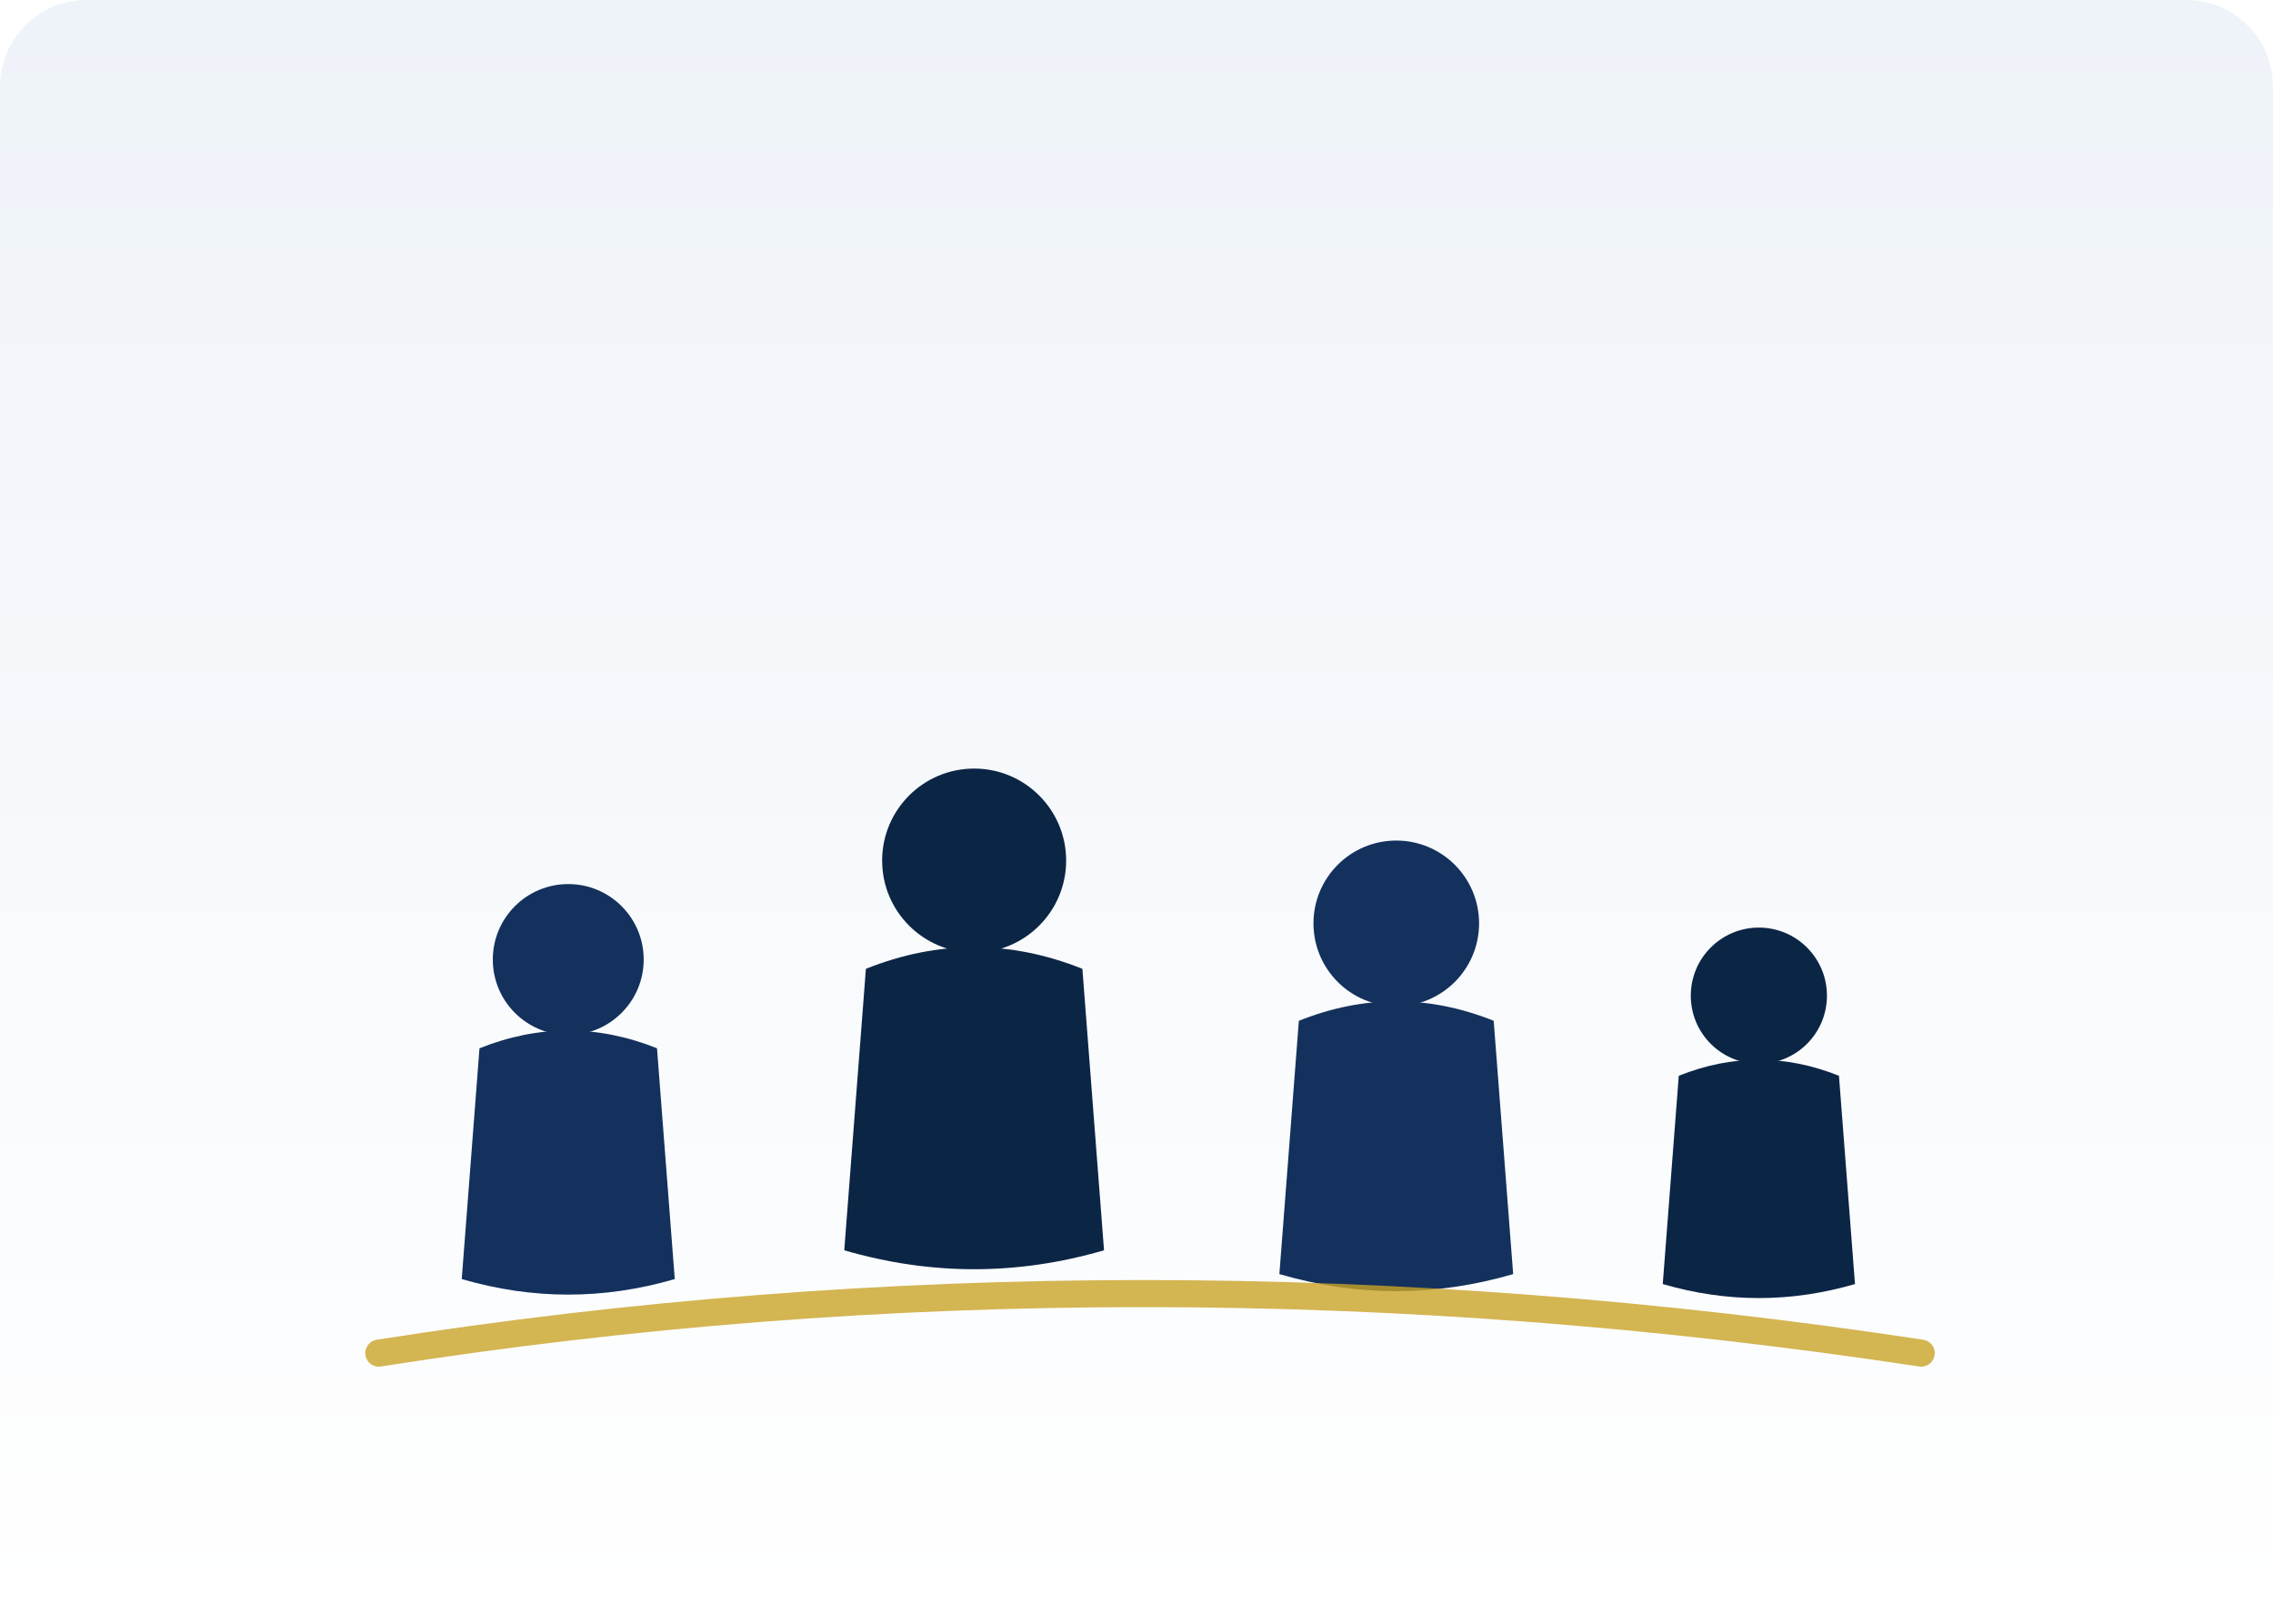
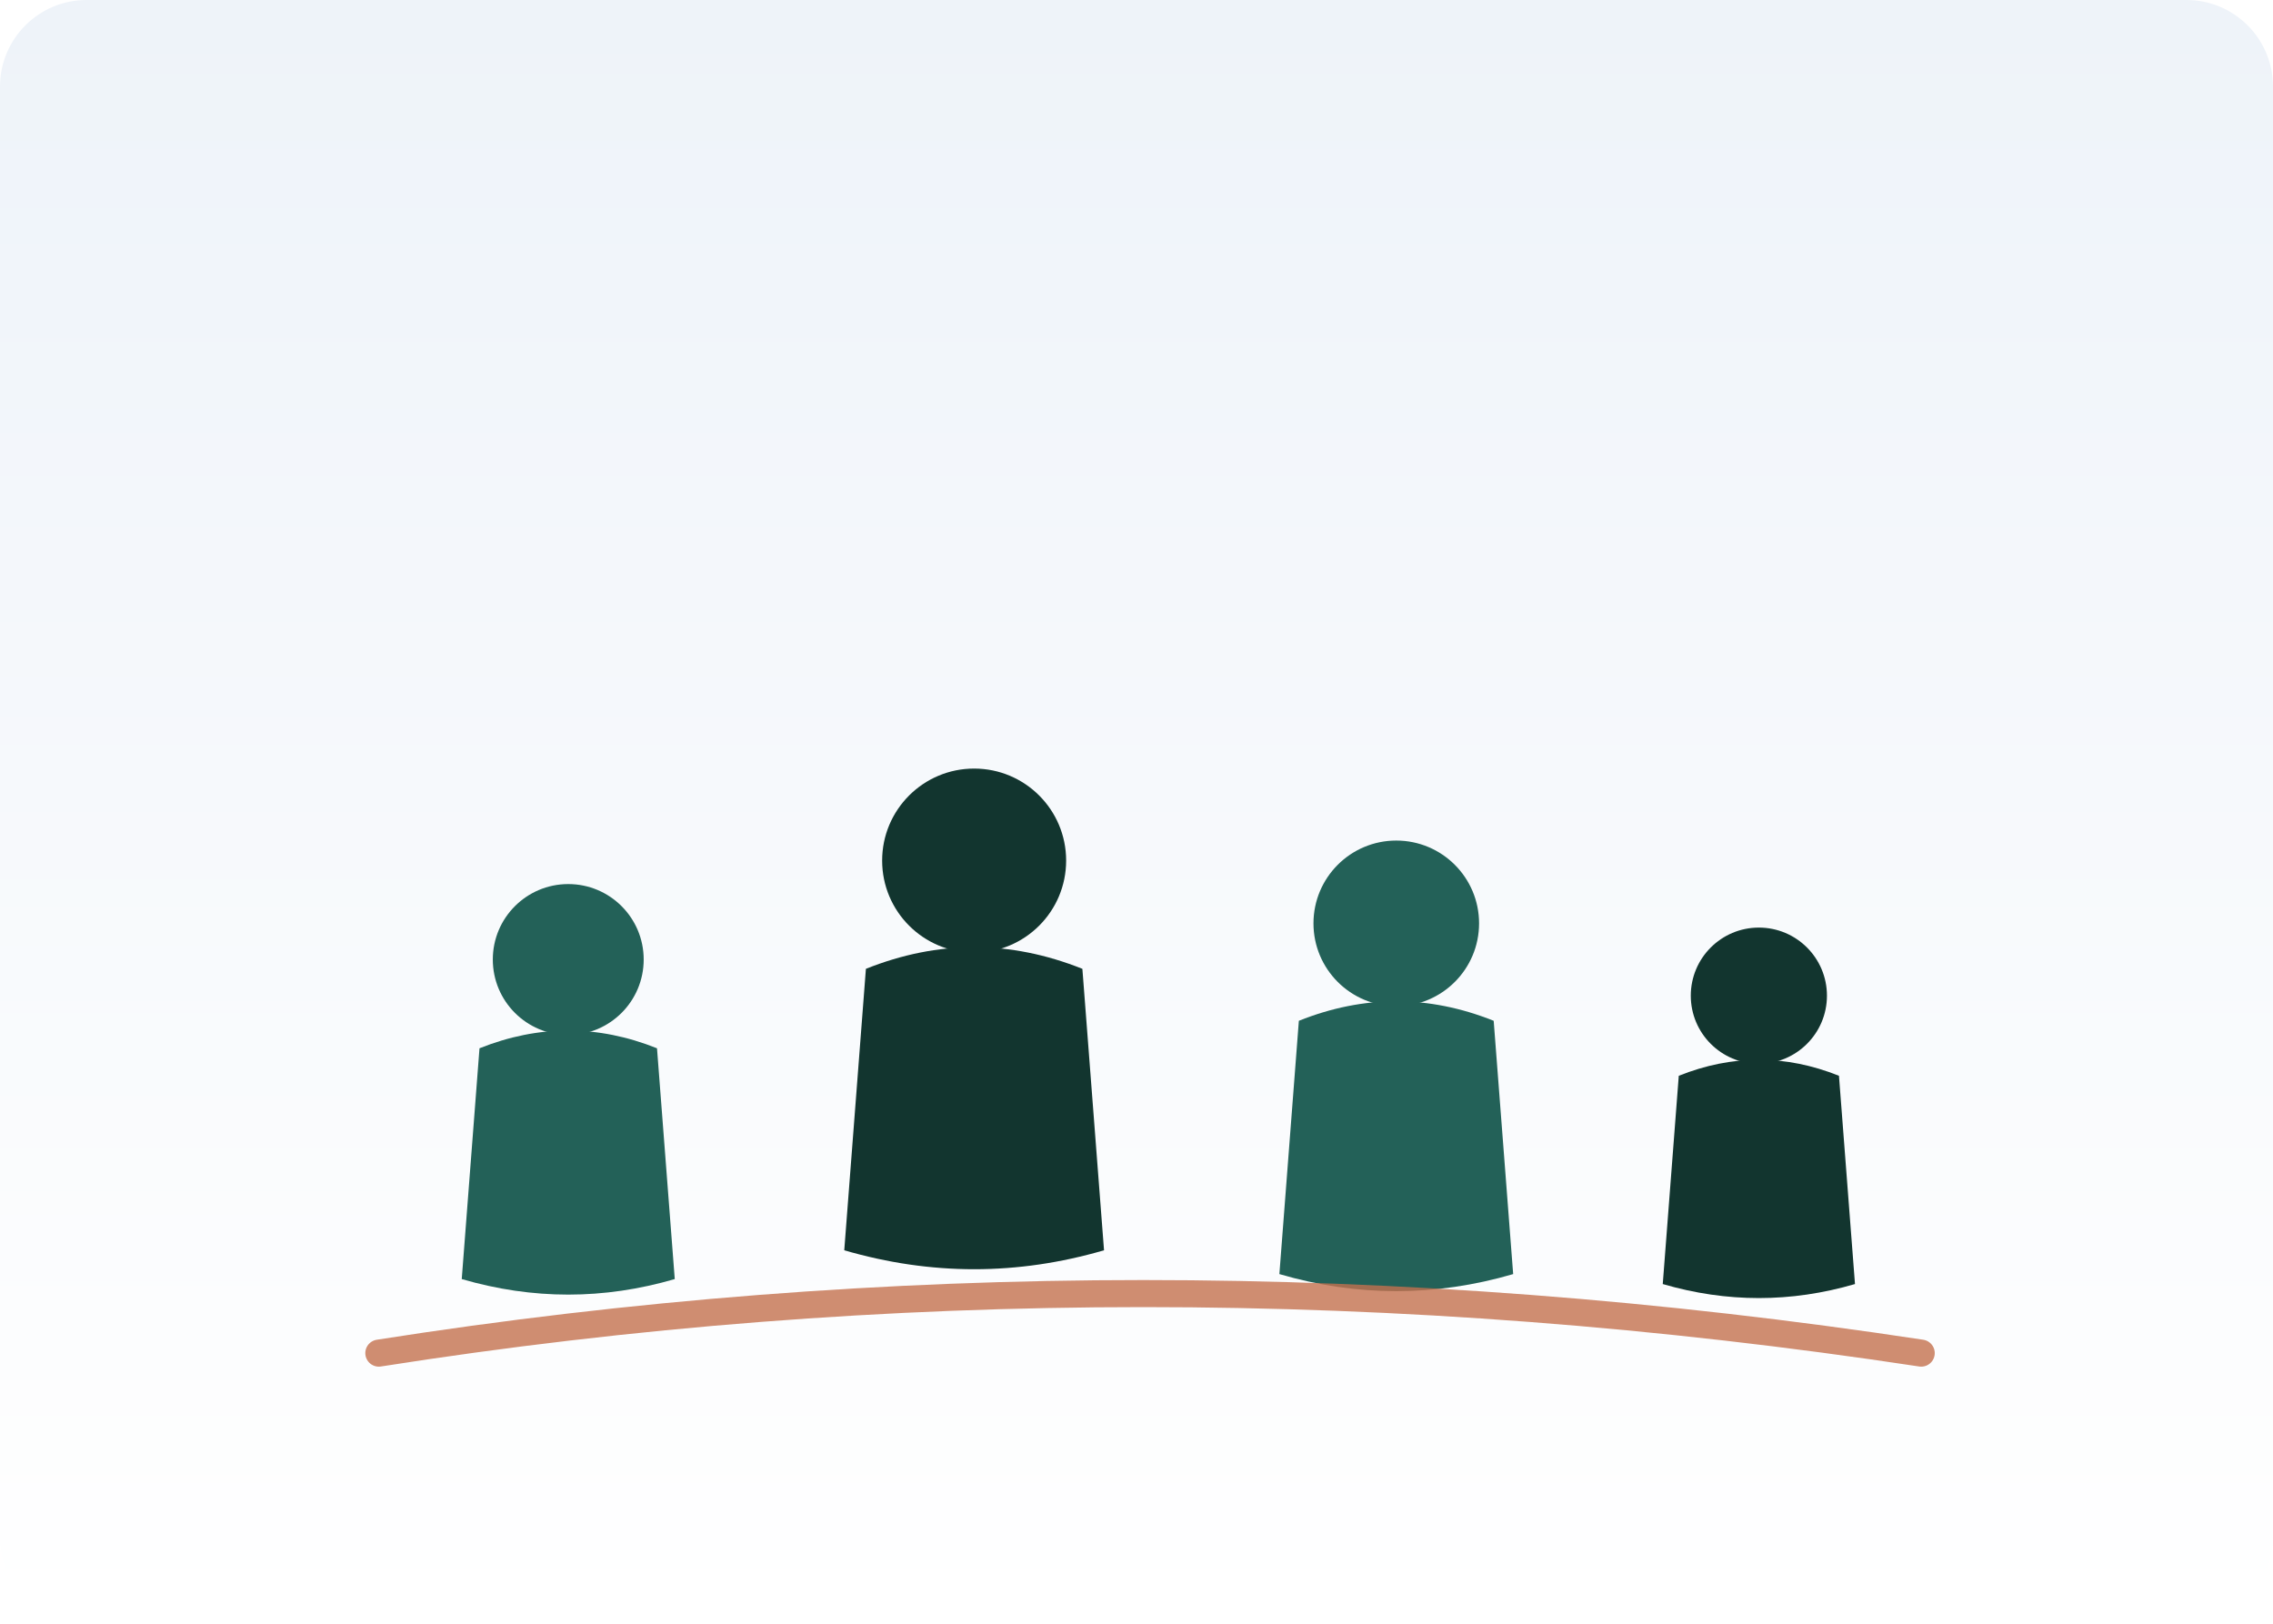
<svg xmlns="http://www.w3.org/2000/svg" viewBox="0 0 420 300" width="420" height="300" role="img">
  <defs>
    <linearGradient id="cielo" x1="0" y1="0" x2="0" y2="1">
      <stop offset="0%" stop-color="#EEF3F9" />
      <stop offset="100%" stop-color="#FFFFFF" />
    </linearGradient>
    <linearGradient id="calido" x1="0" y1="0" x2="1" y2="1">
-       <stop offset="0%" stop-color="#E8C766" />
-       <stop offset="100%" stop-color="#C9A227" />
+       <stop offset="0%" stop-color="#DFA98F" />
+       <stop offset="100%" stop-color="#C4714E" />
    </linearGradient>
  </defs>
  <rect width="420" height="300" fill="url(#cielo)" rx="16" />
  <g transform="translate(105,215) scale(0.82)">
-     <circle cx="0" cy="-46" r="17" fill="#13315C" />
-     <path d="M-20 -26 Q0 -34 20 -26 L24 26 Q0 33 -24 26 Z" fill="#13315C" />
+     <circle cx="0" cy="-46" r="17" fill="#236158" />
+     <path d="M-20 -26 Q0 -34 20 -26 L24 26 Q0 33 -24 26 Z" fill="#236158" />
  </g>
  <g transform="translate(180,205) scale(1.0)">
-     <circle cx="0" cy="-46" r="17" fill="#0B2545" />
-     <path d="M-20 -26 Q0 -34 20 -26 L24 26 Q0 33 -24 26 Z" fill="#0B2545" />
+     <circle cx="0" cy="-46" r="17" fill="#12352F" />
+     <path d="M-20 -26 Q0 -34 20 -26 L24 26 Q0 33 -24 26 Z" fill="#12352F" />
  </g>
  <g transform="translate(258,212) scale(0.9)">
-     <circle cx="0" cy="-46" r="17" fill="#13315C" />
-     <path d="M-20 -26 Q0 -34 20 -26 L24 26 Q0 33 -24 26 Z" fill="#13315C" />
+     <circle cx="0" cy="-46" r="17" fill="#236158" />
+     <path d="M-20 -26 Q0 -34 20 -26 L24 26 Q0 33 -24 26 Z" fill="#236158" />
  </g>
  <g transform="translate(325,218) scale(0.74)">
-     <circle cx="0" cy="-46" r="17" fill="#0B2545" />
-     <path d="M-20 -26 Q0 -34 20 -26 L24 26 Q0 33 -24 26 Z" fill="#0B2545" />
+     <circle cx="0" cy="-46" r="17" fill="#12352F" />
+     <path d="M-20 -26 Q0 -34 20 -26 L24 26 Q0 33 -24 26 Z" fill="#12352F" />
  </g>
-   <path d="M70 250 q140 -22 285 0" stroke="#C9A227" stroke-width="5" fill="none" stroke-linecap="round" opacity="0.8" />
+   <path d="M70 250 q140 -22 285 0" stroke="#C4714E" stroke-width="5" fill="none" stroke-linecap="round" opacity="0.8" />
</svg>
